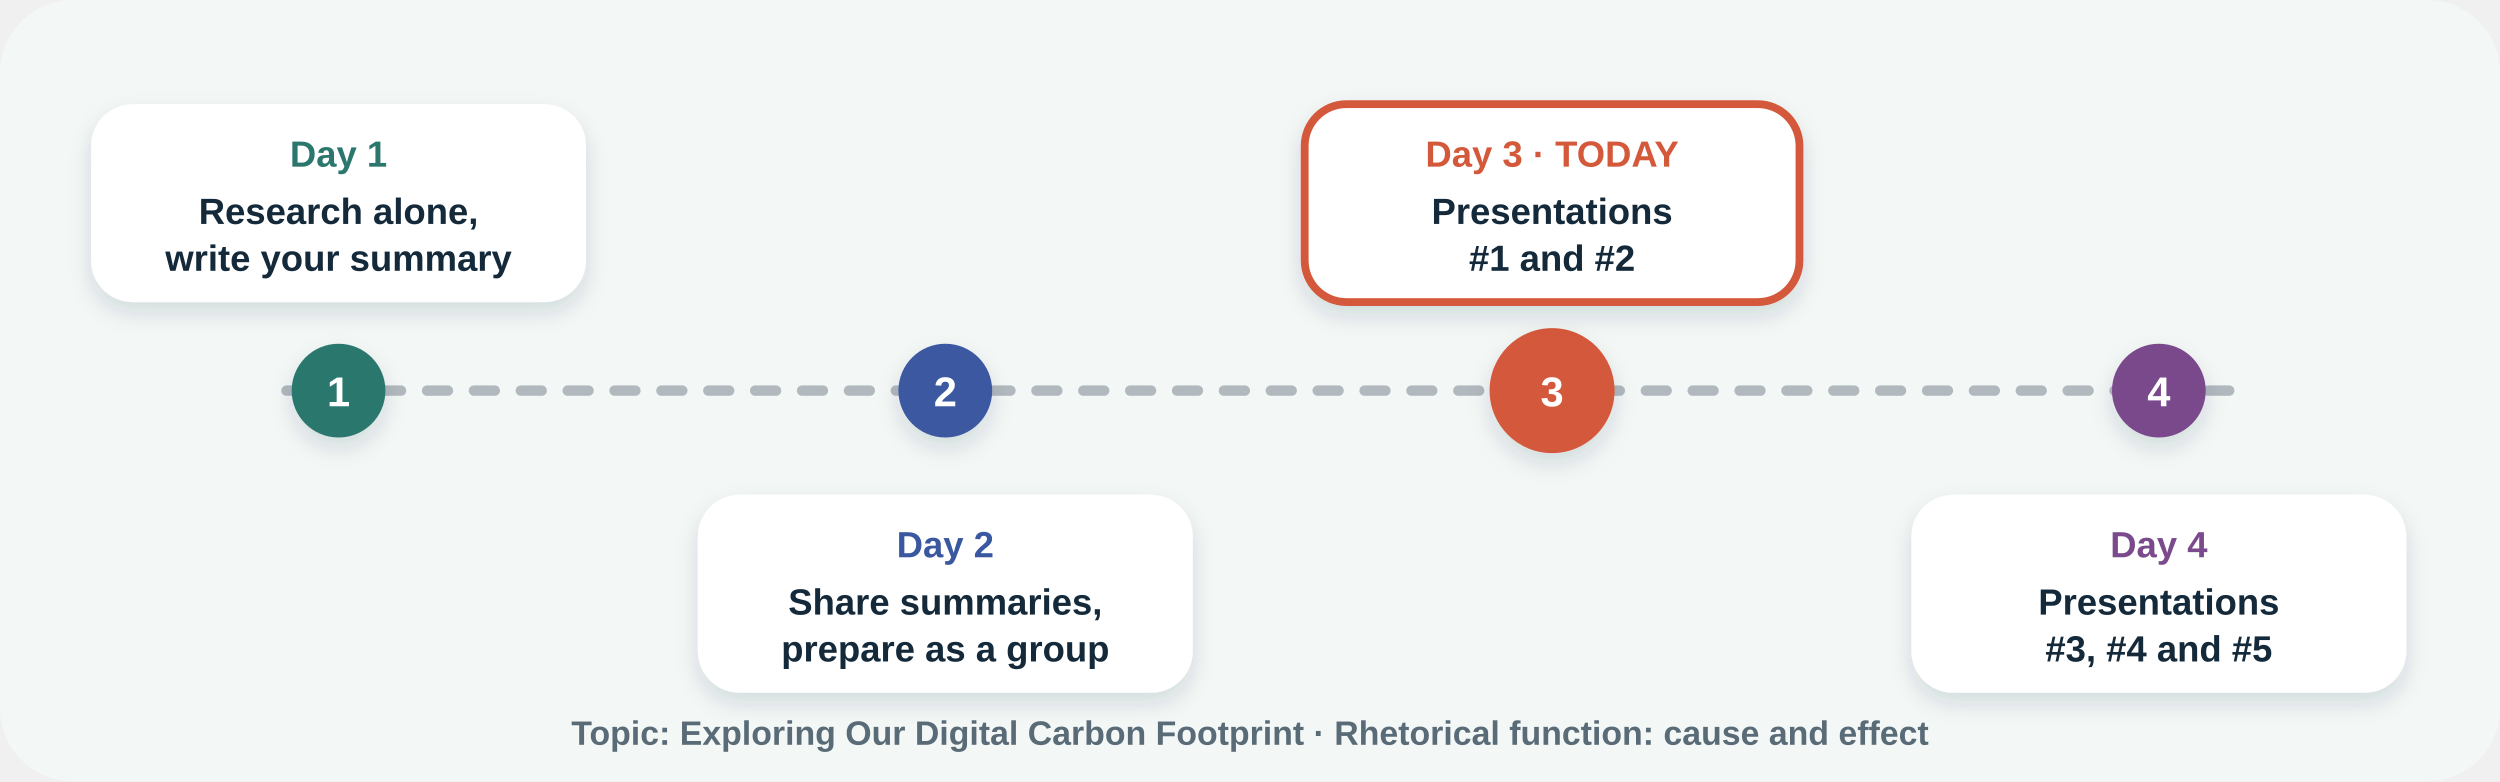
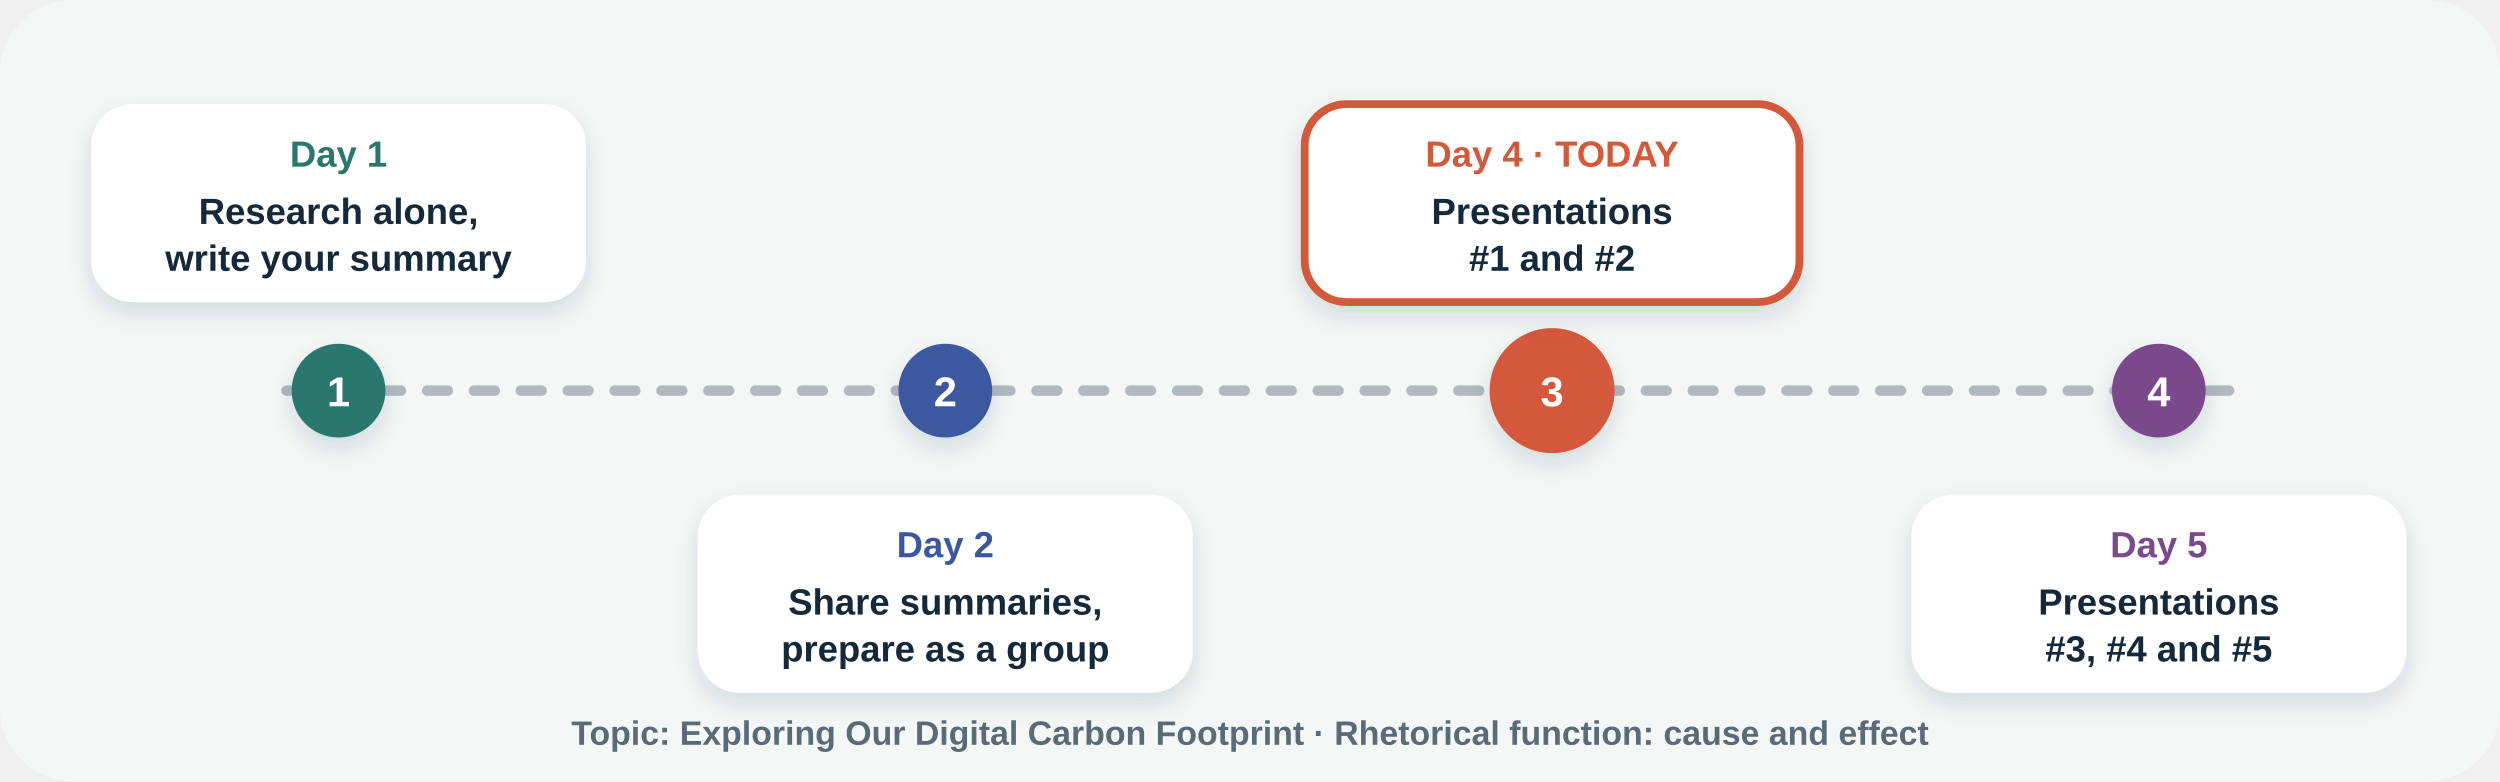
- <svg xmlns="http://www.w3.org/2000/svg" viewBox="0 0 960 300" fill="none" role="img" aria-label="Research summary presentations over four days. Day 1: research alone and write your summary. Day 2: share summaries and prepare as a group. Day 3, today: presentations 1 and 2. Day 4: presentations 3, 4 and 5. Topic: Exploring Our Digital Carbon Footprint. Rhetorical function: cause and effect.">
+ <svg xmlns="http://www.w3.org/2000/svg" viewBox="0 0 960 300" fill="none" role="img" aria-label="Research summary presentations over four days. Day 1: research alone and write your summary. Day 2: share summaries and prepare as a group. Day 4, today (Thursday): presentations 1 and 2. Day 5 (Friday): presentations 3, 4 and 5. Topic: Exploring Our Digital Carbon Footprint. Rhetorical function: cause and effect.">
  <style>
.fl { animation: fl 5s ease-in-out infinite; transform-box: fill-box; transform-origin: center; } .fl2 { animation-delay: -1.7s; } .fl3 { animation-delay: -3.3s; } .fl4 { animation-delay: -2.4s; animation-duration: 6.2s; }
.tw { animation: tw 2.8s ease-in-out infinite; transform-box: fill-box; transform-origin: center; } .tw2 { animation-delay: -1.4s; } .tw3 { animation-delay: -.7s; }
.pu { animation: pu 2.4s ease-in-out infinite; transform-box: fill-box; transform-origin: center; }
.dr { stroke-dasharray: 8 10; animation: dr 1.6s linear infinite; }
.rv { animation: rv .7s cubic-bezier(.2,.7,.2,1) both; }
.wv { animation: wv 2.6s ease-out infinite; transform-box: fill-box; transform-origin: center; opacity: 0; } .wv2 { animation-delay: .85s; } .wv3 { animation-delay: 1.7s; }
.sw { animation: sw 3.2s ease-in-out infinite; transform-box: fill-box; transform-origin: 50% 100%; }
.sp { animation: sp 12s linear infinite; transform-box: fill-box; transform-origin: center; }
.vb { animation: vb .35s ease-in-out infinite alternate; transform-box: fill-box; transform-origin: center; }
.bl { animation: bl 1.6s steps(1) infinite; }
.gr { animation: gr 4s ease-in-out infinite; transform-box: fill-box; transform-origin: left center; }
@keyframes fl { 0%, 100% { transform: translateY(0); } 50% { transform: translateY(-7px); } }
@keyframes tw { 0%, 100% { opacity: .3; transform: scale(.7); } 50% { opacity: 1; transform: scale(1.05); } }
@keyframes pu { 0%, 100% { transform: scale(1); } 15% { transform: scale(1.1); } 30% { transform: scale(1); } }
@keyframes dr { to { stroke-dashoffset: -36; } }
@keyframes rv { from { opacity: 0; transform: translateY(14px); } }
@keyframes wv { 0% { opacity: 0; transform: scale(.6); } 25% { opacity: .9; } 100% { opacity: 0; transform: scale(1.5); } }
@keyframes sw { 0%, 100% { transform: rotate(-3deg); } 50% { transform: rotate(3deg); } }
@keyframes sp { to { transform: rotate(360deg); } }
@keyframes vb { from { transform: scaleY(.55); } to { transform: scaleY(1.15); } }
@keyframes bl { 0%, 49% { opacity: 1; } 50%, 100% { opacity: 0; } }
@keyframes gr { 0%, 100% { transform: scaleX(.35); } 50% { transform: scaleX(1); } }
@media (prefers-reduced-motion: reduce) { * { animation: none !important; } .rv, .wv { opacity: 1 !important; } }
</style>
  <defs>
    <filter id="s" x="-40%" y="-40%" width="180%" height="180%">
      <feDropShadow dx="0" dy="10" stdDeviation="9" flood-color="#14293a" flood-opacity=".15" />
    </filter>
    <filter id="s2" x="-40%" y="-40%" width="180%" height="180%">
      <feDropShadow dx="0" dy="4" stdDeviation="4" flood-color="#14293a" flood-opacity=".14" />
    </filter>
    <pattern id="d" width="12" height="12" patternUnits="userSpaceOnUse">
      <circle cx="1" cy="1" r=".9" fill="#14293a" opacity=".16" />
    </pattern>
    <linearGradient id="sky" x1="0" y1="0" x2="0" y2="1">
      <stop offset="0" stop-color="#eef5f3" />
      <stop offset="1" stop-color="#f8f4ec" />
    </linearGradient>
    <linearGradient id="scr" x1="0" y1="0" x2="1" y2="1">
      <stop offset="0" stop-color="#1d3a52" />
      <stop offset="1" stop-color="#14293a" />
    </linearGradient>
  </defs>
  <rect width="960" height="300" rx="28" fill="#f3f7f6" />
  <path class="dr" d="M110 150H860" stroke="#14293a" stroke-opacity=".3" stroke-width="4" stroke-linecap="round" />
  <g class="rv" style="animation-delay:0.0s">
    <circle cx="130" cy="150" r="18" fill="#2b776e" filter="url(#s2)" />
    <text x="130" y="156" font-family="'Helvetica Neue', Arial, sans-serif" font-weight="800" font-size="16" fill="#fff" text-anchor="middle">1</text>
    <rect x="35" y="40" width="190" height="76" rx="16" fill="#fff" filter="url(#s2)" stroke="none" stroke-width="3" />
    <text x="130" y="64" font-family="'Helvetica Neue', Arial, sans-serif" font-weight="800" font-size="14" fill="#2b776e" text-anchor="middle">Day 1</text>
    <text x="130" y="86" font-family="'Helvetica Neue', Arial, sans-serif" font-weight="600" font-size="14" fill="#14293a" text-anchor="middle">Research alone,</text>
    <text x="130" y="104" font-family="'Helvetica Neue', Arial, sans-serif" font-weight="600" font-size="14" fill="#14293a" text-anchor="middle">write your summary</text>
  </g>
  <g class="rv" style="animation-delay:0.2s">
    <circle cx="363" cy="150" r="18" fill="#3a58a0" filter="url(#s2)" />
    <text x="363" y="156" font-family="'Helvetica Neue', Arial, sans-serif" font-weight="800" font-size="16" fill="#fff" text-anchor="middle">2</text>
    <rect x="268" y="190" width="190" height="76" rx="16" fill="#fff" filter="url(#s2)" stroke="none" stroke-width="3" />
    <text x="363" y="214" font-family="'Helvetica Neue', Arial, sans-serif" font-weight="800" font-size="14" fill="#3a58a0" text-anchor="middle">Day 2</text>
    <text x="363" y="236" font-family="'Helvetica Neue', Arial, sans-serif" font-weight="600" font-size="14" fill="#14293a" text-anchor="middle">Share summaries,</text>
    <text x="363" y="254" font-family="'Helvetica Neue', Arial, sans-serif" font-weight="600" font-size="14" fill="#14293a" text-anchor="middle">prepare as a group</text>
  </g>
  <circle class="wv wv" cx="596" cy="150" r="30" stroke="#d4583a" stroke-width="3" />
  <circle class="wv wv2" cx="596" cy="150" r="30" stroke="#d4583a" stroke-width="3" />
  <circle class="wv wv3" cx="596" cy="150" r="30" stroke="#d4583a" stroke-width="3" />
  <g class="rv" style="animation-delay:0.4s">
    <circle cx="596" cy="150" r="24" fill="#d4583a" filter="url(#s2)" />
    <text x="596" y="156" font-family="'Helvetica Neue', Arial, sans-serif" font-weight="800" font-size="16" fill="#fff" text-anchor="middle">3</text>
    <rect x="501" y="40" width="190" height="76" rx="16" fill="#fff" filter="url(#s2)" stroke="#d4583a" stroke-width="3" />
-     <text x="596" y="64" font-family="'Helvetica Neue', Arial, sans-serif" font-weight="800" font-size="14" fill="#d4583a" text-anchor="middle">Day 3 · TODAY</text>
+     <text x="596" y="64" font-family="'Helvetica Neue', Arial, sans-serif" font-weight="800" font-size="14" fill="#d4583a" text-anchor="middle">Day 4 · TODAY</text>
    <text x="596" y="86" font-family="'Helvetica Neue', Arial, sans-serif" font-weight="600" font-size="14" fill="#14293a" text-anchor="middle">Presentations</text>
    <text x="596" y="104" font-family="'Helvetica Neue', Arial, sans-serif" font-weight="600" font-size="14" fill="#14293a" text-anchor="middle">#1 and #2</text>
  </g>
  <g class="rv" style="animation-delay:0.6s">
    <circle cx="829" cy="150" r="18" fill="#7a4a8c" filter="url(#s2)" />
    <text x="829" y="156" font-family="'Helvetica Neue', Arial, sans-serif" font-weight="800" font-size="16" fill="#fff" text-anchor="middle">4</text>
    <rect x="734" y="190" width="190" height="76" rx="16" fill="#fff" filter="url(#s2)" stroke="none" stroke-width="3" />
-     <text x="829" y="214" font-family="'Helvetica Neue', Arial, sans-serif" font-weight="800" font-size="14" fill="#7a4a8c" text-anchor="middle">Day 4</text>
+     <text x="829" y="214" font-family="'Helvetica Neue', Arial, sans-serif" font-weight="800" font-size="14" fill="#7a4a8c" text-anchor="middle">Day 5</text>
    <text x="829" y="236" font-family="'Helvetica Neue', Arial, sans-serif" font-weight="600" font-size="14" fill="#14293a" text-anchor="middle">Presentations</text>
    <text x="829" y="254" font-family="'Helvetica Neue', Arial, sans-serif" font-weight="600" font-size="14" fill="#14293a" text-anchor="middle">#3, #4 and #5</text>
  </g>
  <text x="480" y="286" font-family="'Helvetica Neue', Arial, sans-serif" font-weight="700" font-size="13" fill="#5a6b78" text-anchor="middle">Topic: Exploring Our Digital Carbon Footprint · Rhetorical function: cause and effect</text>
</svg>
